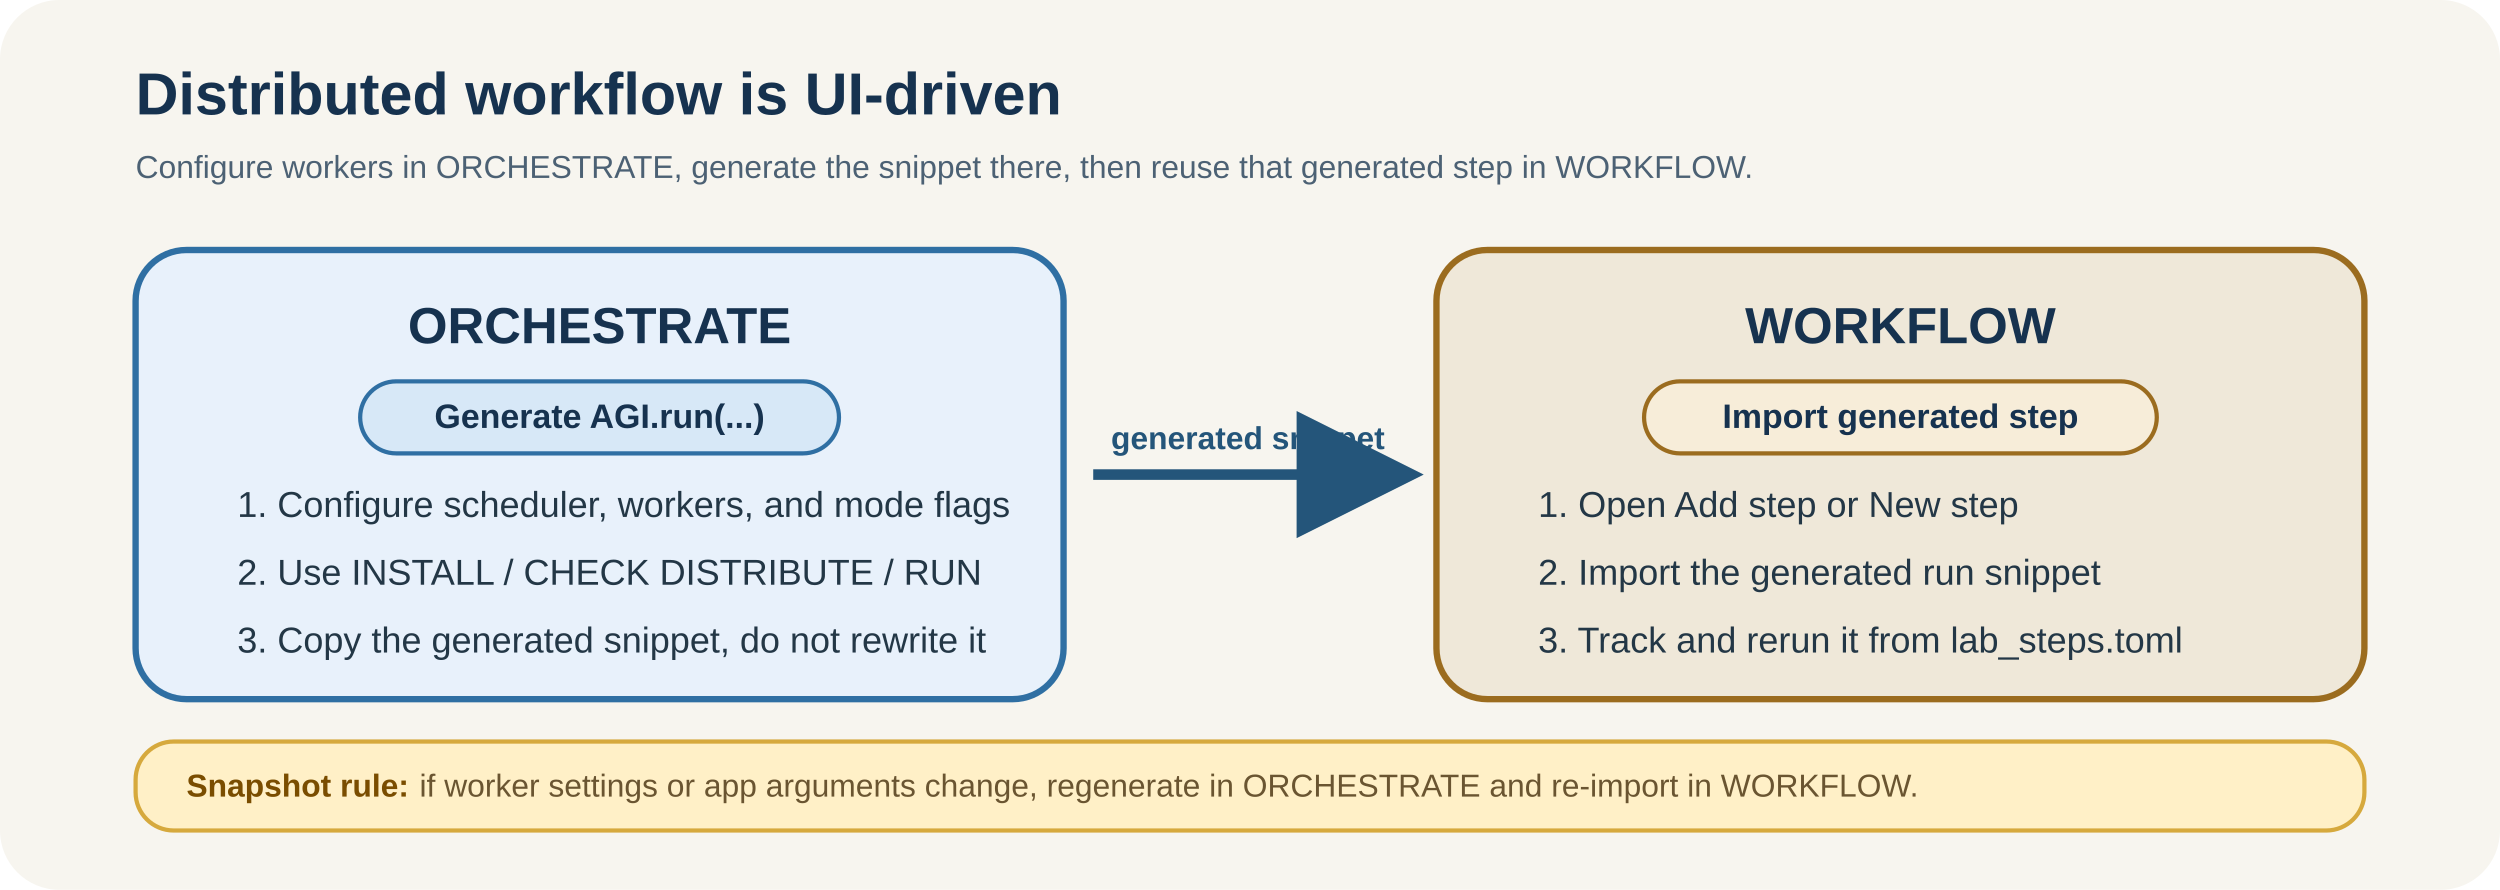
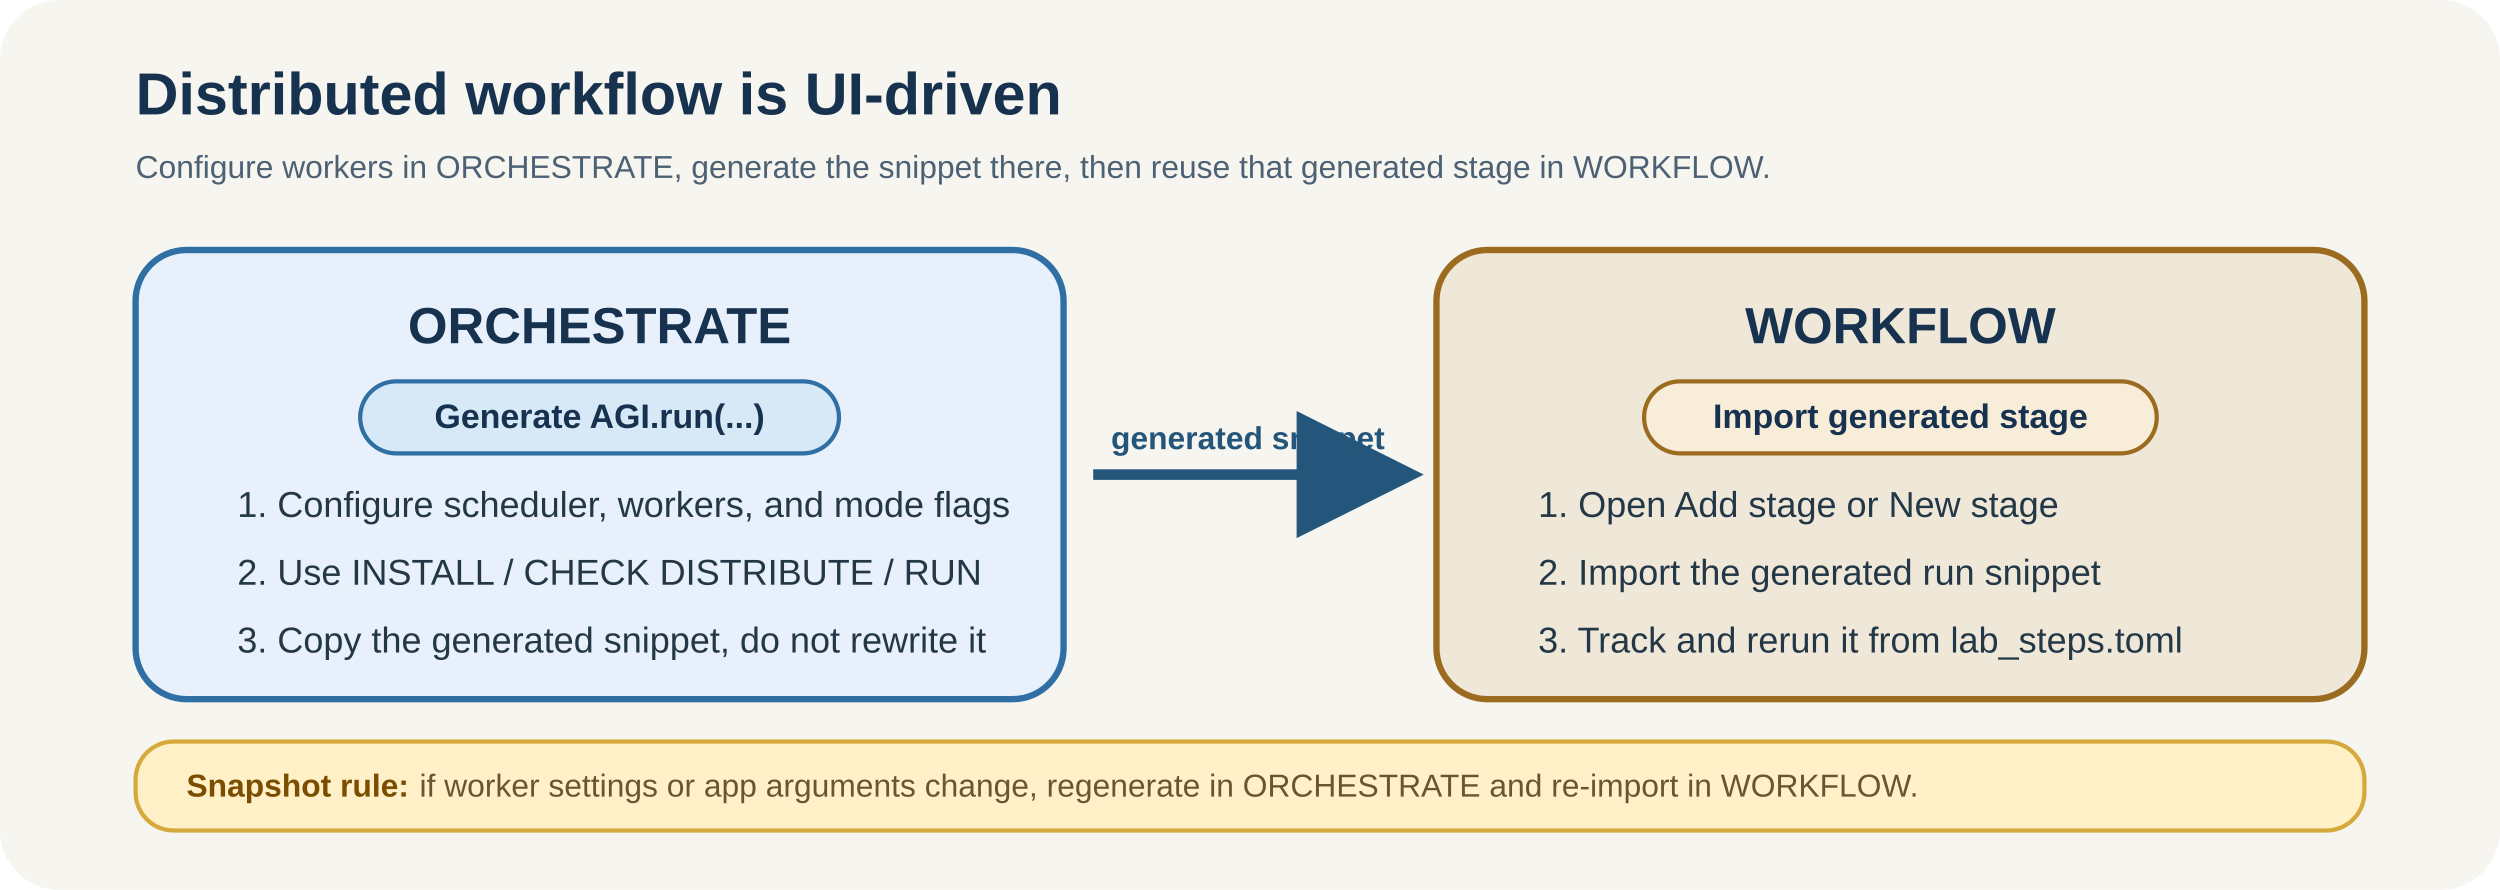
<svg xmlns="http://www.w3.org/2000/svg" width="1180" height="420" viewBox="0 0 1180 420" role="img" aria-labelledby="title desc">
  <defs>
    <style>
      .bg { fill: #f7f5ef; }
      .title { font: 700 28px Arial, Helvetica, sans-serif; fill: #16324f; }
      .subtitle { font: 400 15px Arial, Helvetica, sans-serif; fill: #4c6174; }
      .card-title { font: 700 24px Arial, Helvetica, sans-serif; fill: #16324f; }
      .card-text { font: 400 17px Arial, Helvetica, sans-serif; fill: #233746; }
      .chip-text { font: 700 16px Arial, Helvetica, sans-serif; fill: #16324f; }
      .note-title { font: 700 15px Arial, Helvetica, sans-serif; fill: #7a4d00; }
      .note-text { font: 400 15px Arial, Helvetica, sans-serif; fill: #6a5531; }
      .label { font: 700 15px Arial, Helvetica, sans-serif; fill: #24557a; }
    </style>
    <marker id="arrow" markerWidth="12" markerHeight="12" refX="10" refY="6" orient="auto">
      <path d="M0,0 L12,6 L0,12 z" fill="#24557a" />
    </marker>
  </defs>
  <rect class="bg" x="0" y="0" width="1180" height="420" rx="28" />
  <text class="title" x="64" y="54">Distributed workflow is UI-driven</text>
-   <text class="subtitle" x="64" y="84">Configure workers in ORCHESTRATE, generate the snippet there, then reuse that generated step in WORKFLOW.</text>
+   <text class="subtitle" x="64" y="84">Configure workers in ORCHESTRATE, generate the snippet there, then reuse that generated stage in WORKFLOW.</text>
  <rect x="64" y="118" width="438" height="212" rx="24" fill="#e8f1fb" stroke="#2f6fa3" stroke-width="3" />
  <text class="card-title" x="283" y="162" text-anchor="middle">ORCHESTRATE</text>
  <rect x="170" y="180" width="226" height="34" rx="17" fill="#d7e8f7" stroke="#2f6fa3" stroke-width="2" />
  <text class="chip-text" x="283" y="202" text-anchor="middle">Generate AGI.run(...)</text>
  <text class="card-text" x="112" y="244">1. Configure scheduler, workers, and mode flags</text>
  <text class="card-text" x="112" y="276">2. Use INSTALL / CHECK DISTRIBUTE / RUN</text>
  <text class="card-text" x="112" y="308">3. Copy the generated snippet, do not rewrite it</text>
  <rect x="678" y="118" width="438" height="212" rx="24" fill="#efe8d9" stroke="#9b6c1f" stroke-width="3" />
  <text class="card-title" x="897" y="162" text-anchor="middle">WORKFLOW</text>
  <rect x="776" y="180" width="242" height="34" rx="17" fill="#f7edd9" stroke="#9b6c1f" stroke-width="2" />
-   <text class="chip-text" x="897" y="202" text-anchor="middle">Import generated step</text>
-   <text class="card-text" x="726" y="244">1. Open Add step or New step</text>
+   <text class="chip-text" x="897" y="202" text-anchor="middle">Import generated stage</text>
+   <text class="card-text" x="726" y="244">1. Open Add stage or New stage</text>
  <text class="card-text" x="726" y="276">2. Import the generated run snippet</text>
  <text class="card-text" x="726" y="308">3. Track and rerun it from lab_steps.toml</text>
  <path d="M516 224 H662" fill="none" stroke="#24557a" stroke-width="5" marker-end="url(#arrow)" />
  <text class="label" x="589" y="212" text-anchor="middle">generated snippet</text>
  <rect x="64" y="350" width="1052" height="42" rx="18" fill="#fff0c7" stroke="#d6a93d" stroke-width="2" />
  <text class="note-title" x="88" y="376">Snapshot rule:</text>
  <text class="note-text" x="198" y="376">if worker settings or app arguments change, regenerate in ORCHESTRATE and re-import in WORKFLOW.</text>
</svg>
